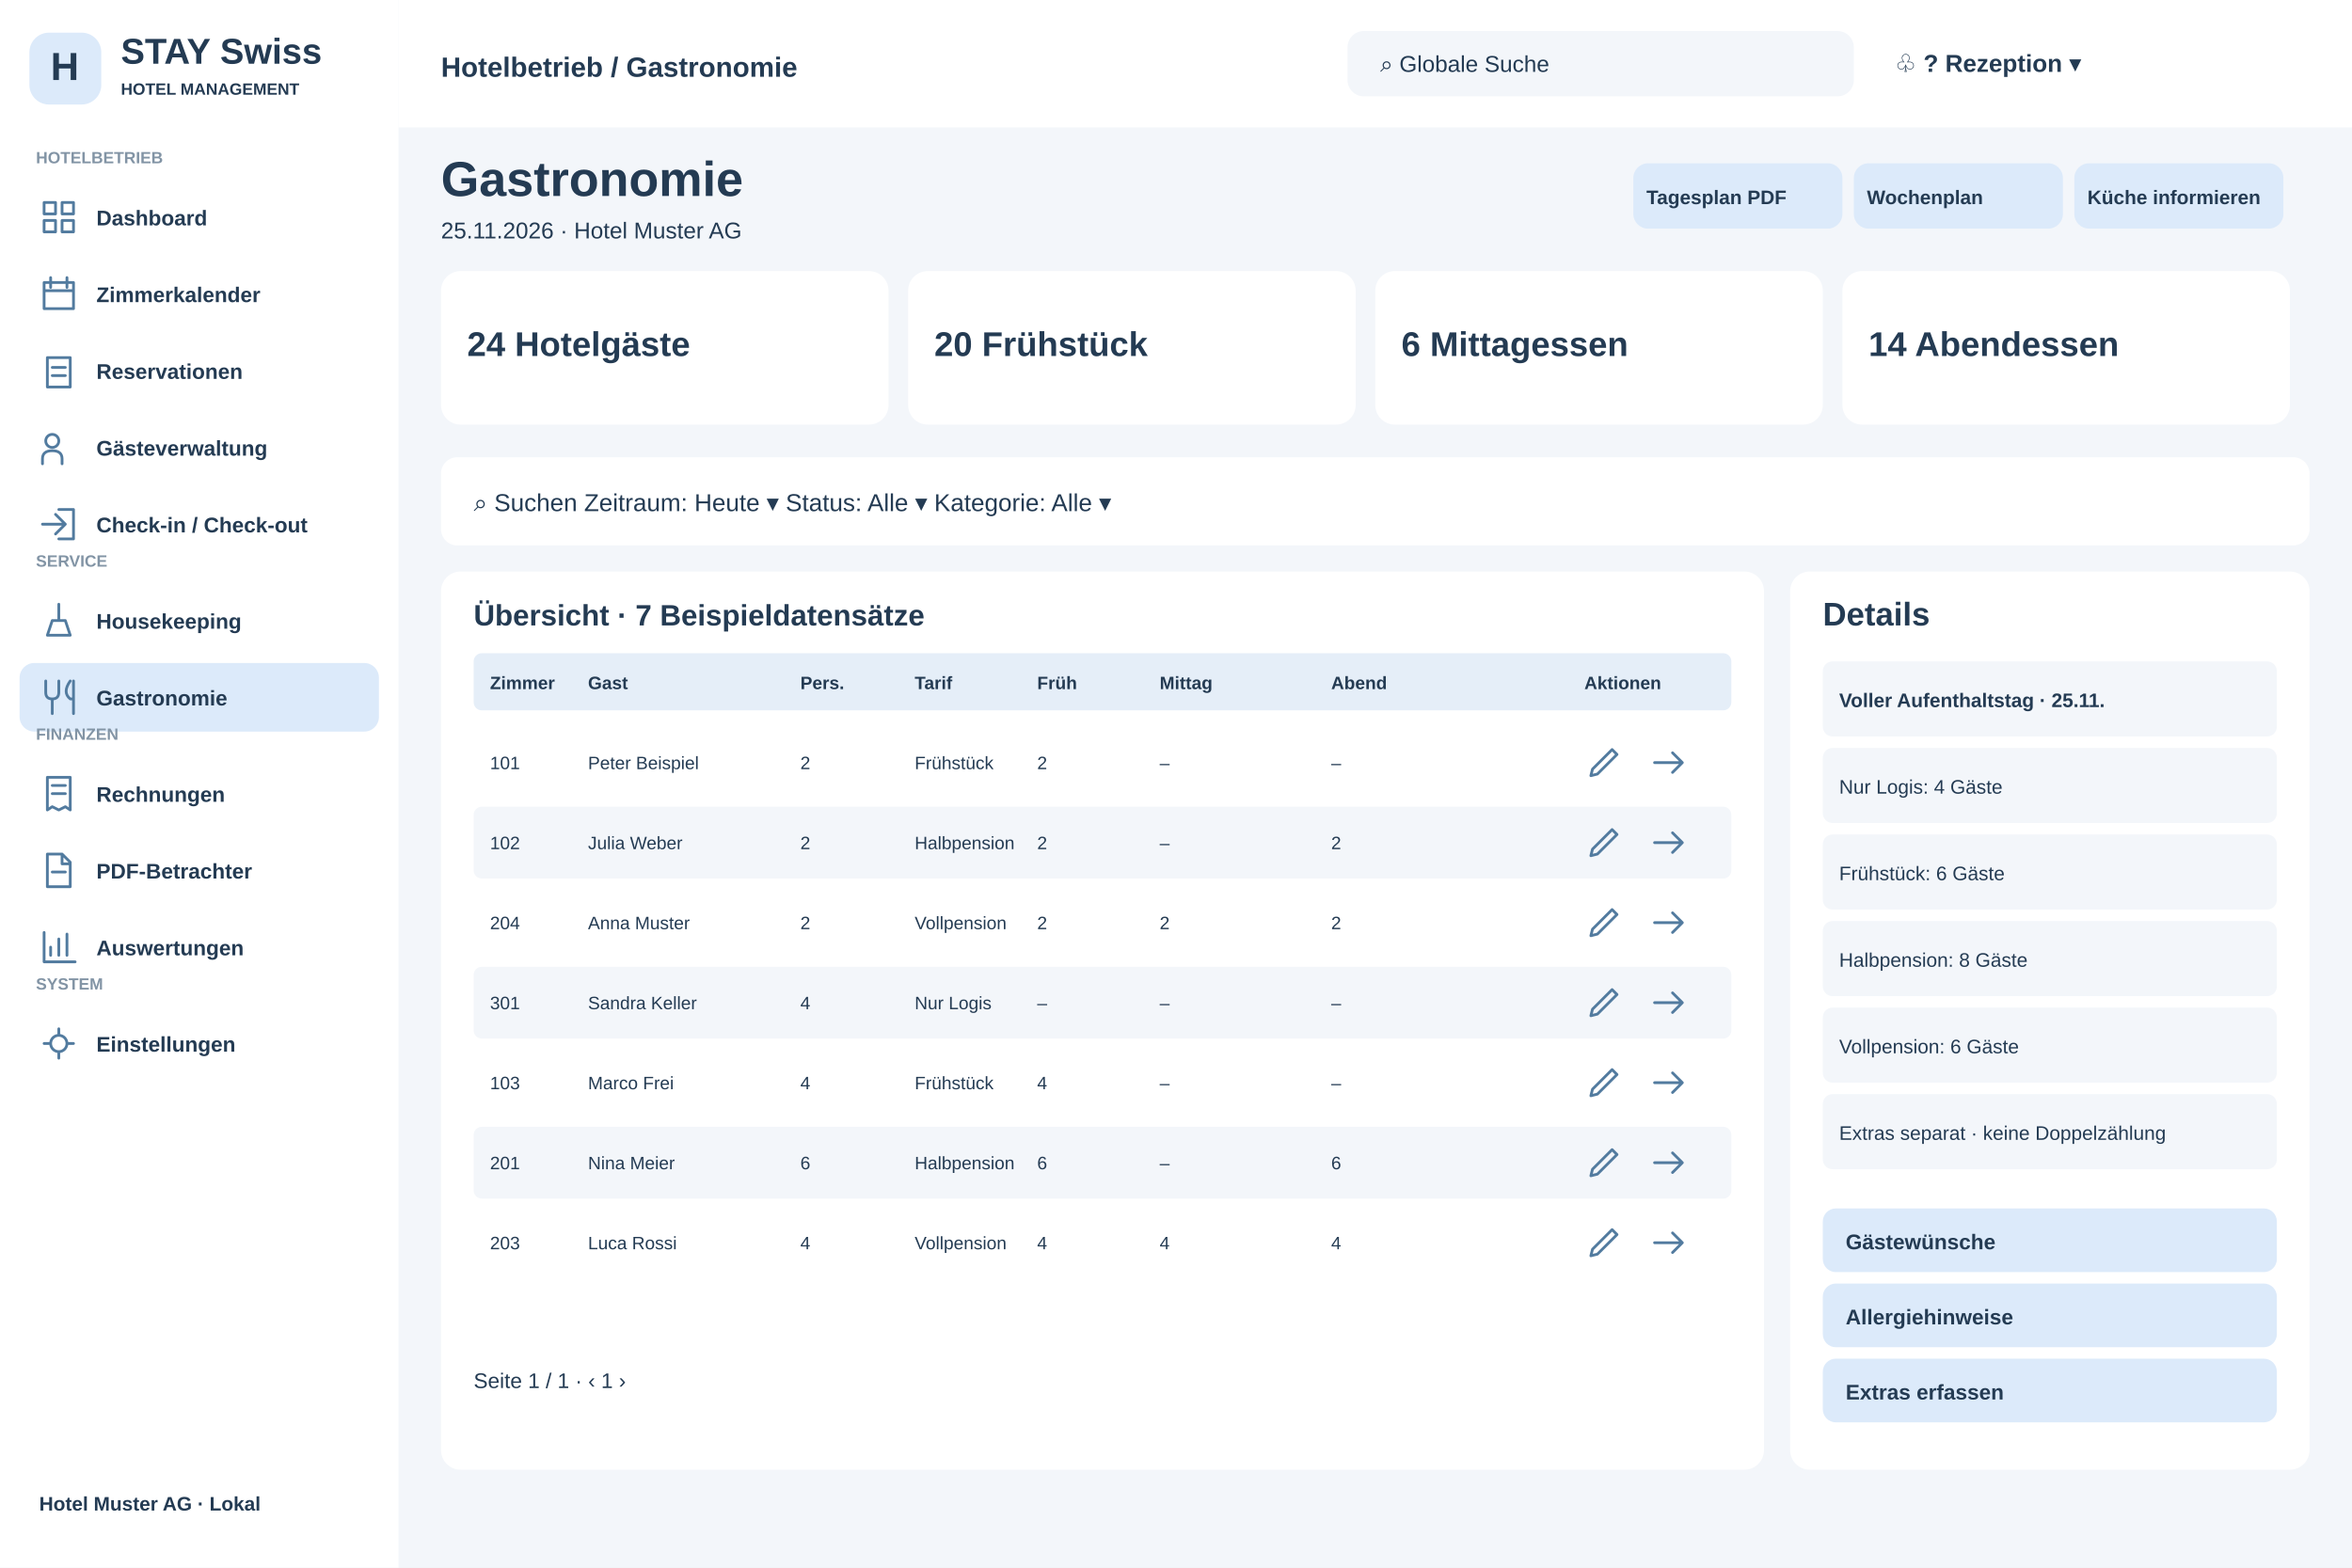
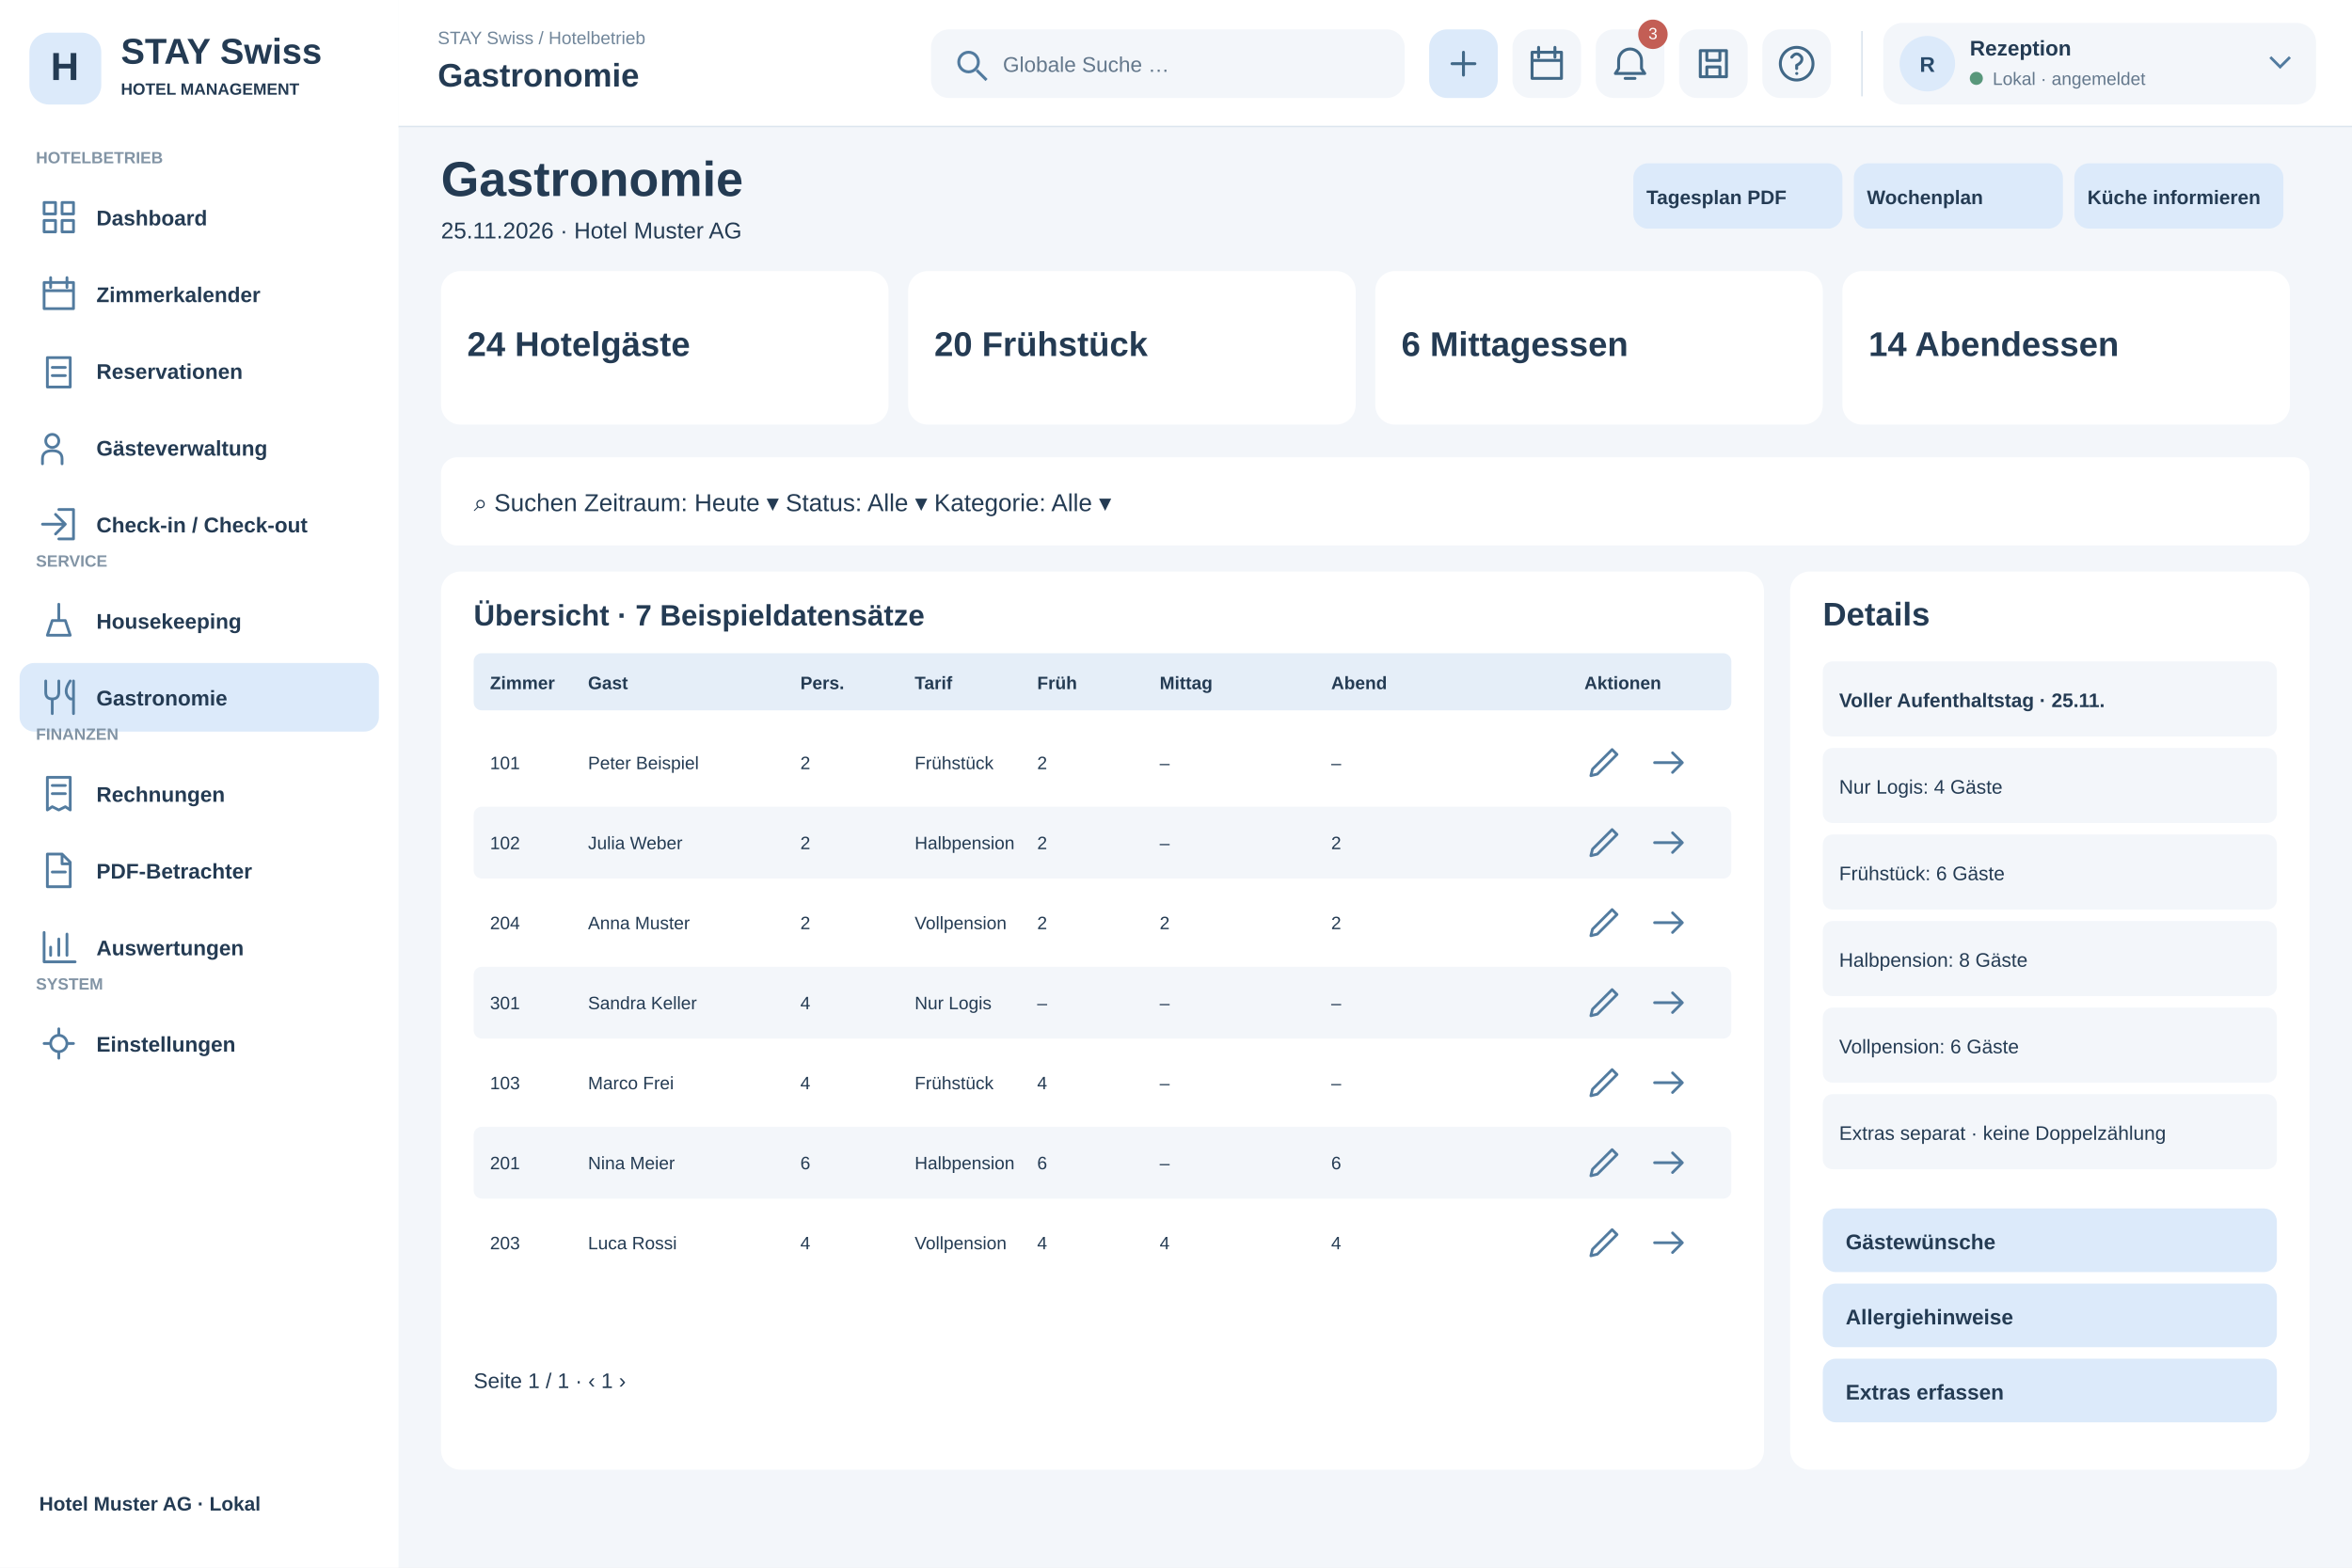
<svg xmlns="http://www.w3.org/2000/svg" width="1440" height="960" viewBox="0 0 1440 960">
  <rect x="0" y="0" width="1440" height="960" fill="#f3f6fa" rx="0" />
  <rect x="0" y="0" width="244" height="960" fill="#fff" rx="0" />
  <rect x="18" y="20" width="44" height="44" fill="#dceafa" rx="12" />
  <text x="31" y="49" font-family="Arial,sans-serif" font-size="24" font-weight="700" fill="#243b53">H</text>
  <text x="74" y="39" font-family="Arial,sans-serif" font-size="22" font-weight="700" fill="#243b53">STAY Swiss</text>
  <text x="74" y="58" font-family="Arial,sans-serif" font-size="10" font-weight="600" fill="#243b53">HOTEL MANAGEMENT</text>
  <text x="22" y="100" font-family="Arial,sans-serif" font-size="10" font-weight="700" fill="#8294a5">HOTELBETRIEB</text>
  <rect x="12" y="112" width="220" height="42" fill="#fff" rx="9" />
  <g transform="translate(24,121)" fill="none" stroke="#527b9f" stroke-width="1.7" stroke-linejoin="round" stroke-linecap="round">
    <path d="M3 3h7v7H3zM14 3h7v7h-7zM3 14h7v7H3zM14 14h7v7h-7z" />
  </g>
  <text x="59" y="138" font-family="Arial,sans-serif" font-size="13" font-weight="600" fill="#243b53">Dashboard</text>
  <rect x="12" y="159" width="220" height="42" fill="#fff" rx="9" />
  <g transform="translate(24,168)" fill="none" stroke="#527b9f" stroke-width="1.7" stroke-linejoin="round" stroke-linecap="round">
    <path d="M3 5h18v16H3zM7 2v6M17 2v6M3 10h18" />
  </g>
  <text x="59" y="185" font-family="Arial,sans-serif" font-size="13" font-weight="600" fill="#243b53">Zimmerkalender</text>
  <rect x="12" y="206" width="220" height="42" fill="#fff" rx="9" />
  <g transform="translate(24,215)" fill="none" stroke="#527b9f" stroke-width="1.7" stroke-linejoin="round" stroke-linecap="round">
    <path d="M5 4h14v18H5zM8 10h8M8 15h8" />
  </g>
  <text x="59" y="232" font-family="Arial,sans-serif" font-size="13" font-weight="600" fill="#243b53">Reservationen</text>
  <rect x="12" y="253" width="220" height="42" fill="#fff" rx="9" />
  <g transform="translate(24,262)" fill="none" stroke="#527b9f" stroke-width="1.7" stroke-linejoin="round" stroke-linecap="round">
    <path d="M8 12a4 4 0 1 0 0-8a4 4 0 1 0 0 8M2 22v-3q0-5 6-5t6 5v3" />
  </g>
  <text x="59" y="279" font-family="Arial,sans-serif" font-size="13" font-weight="600" fill="#243b53">Gästeverwaltung</text>
  <rect x="12" y="300" width="220" height="42" fill="#fff" rx="9" />
  <g transform="translate(24,309)" fill="none" stroke="#527b9f" stroke-width="1.7" stroke-linejoin="round" stroke-linecap="round">
    <path d="M12 3h9v18h-9M2 12h14M10 6l6 6-6 6" />
  </g>
  <text x="59" y="326" font-family="Arial,sans-serif" font-size="13" font-weight="600" fill="#243b53">Check-in / Check-out</text>
  <text x="22" y="347" font-family="Arial,sans-serif" font-size="10" font-weight="700" fill="#8294a5">SERVICE</text>
  <rect x="12" y="359" width="220" height="42" fill="#fff" rx="9" />
  <g transform="translate(24,368)" fill="none" stroke="#527b9f" stroke-width="1.7" stroke-linejoin="round" stroke-linecap="round">
    <path d="M5 21h14l-3-9H8zM12 12V2" />
  </g>
  <text x="59" y="385" font-family="Arial,sans-serif" font-size="13" font-weight="600" fill="#243b53">Housekeeping</text>
  <rect x="12" y="406" width="220" height="42" fill="#dceafa" rx="9" />
  <g transform="translate(24,415)" fill="none" stroke="#527b9f" stroke-width="1.7" stroke-linejoin="round" stroke-linecap="round">
    <path d="M4 2v7q0 4 4 4t4-4V2M8 13v9M19 2q-5 7 0 11h2M21 2v20" />
  </g>
  <text x="59" y="432" font-family="Arial,sans-serif" font-size="13" font-weight="600" fill="#243b53">Gastronomie</text>
  <text x="22" y="453" font-family="Arial,sans-serif" font-size="10" font-weight="700" fill="#8294a5">FINANZEN</text>
  <rect x="12" y="465" width="220" height="42" fill="#fff" rx="9" />
  <g transform="translate(24,474)" fill="none" stroke="#527b9f" stroke-width="1.7" stroke-linejoin="round" stroke-linecap="round">
    <path d="M5 2h14v20l-3-2-4 2-4-2-3 2zM8 7h8M8 12h8" />
  </g>
  <text x="59" y="491" font-family="Arial,sans-serif" font-size="13" font-weight="600" fill="#243b53">Rechnungen</text>
  <rect x="12" y="512" width="220" height="42" fill="#fff" rx="9" />
  <g transform="translate(24,521)" fill="none" stroke="#527b9f" stroke-width="1.7" stroke-linejoin="round" stroke-linecap="round">
    <path d="M5 2h9l5 5v15H5zM14 2v6h5M8 13h8" />
  </g>
  <text x="59" y="538" font-family="Arial,sans-serif" font-size="13" font-weight="600" fill="#243b53">PDF-Betrachter</text>
  <rect x="12" y="559" width="220" height="42" fill="#fff" rx="9" />
  <g transform="translate(24,568)" fill="none" stroke="#527b9f" stroke-width="1.7" stroke-linejoin="round" stroke-linecap="round">
    <path d="M3 3v18h19M7 17v-5M12 17V7M17 17V4" />
  </g>
  <text x="59" y="585" font-family="Arial,sans-serif" font-size="13" font-weight="600" fill="#243b53">Auswertungen</text>
  <text x="22" y="606" font-family="Arial,sans-serif" font-size="10" font-weight="700" fill="#8294a5">SYSTEM</text>
  <rect x="12" y="618" width="220" height="42" fill="#fff" rx="9" />
  <g transform="translate(24,627)" fill="none" stroke="#527b9f" stroke-width="1.7" stroke-linejoin="round" stroke-linecap="round">
    <path d="M12 3v3M12 18v3M3 12h3M18 12h3M12 7a5 5 0 1 0 0 10a5 5 0 1 0 0-10" />
  </g>
  <text x="59" y="644" font-family="Arial,sans-serif" font-size="13" font-weight="600" fill="#243b53">Einstellungen</text>
  <text x="24" y="925" font-family="Arial,sans-serif" font-size="12" font-weight="600" fill="#243b53">Hotel Muster AG · Lokal</text>
  <rect x="244" y="0" width="1196" height="78" fill="#fff" rx="0" />
  <text x="270" y="47" font-family="Arial,sans-serif" font-size="17" font-weight="700" fill="#243b53">Hotelbetrieb / Gastronomie</text>
  <rect x="825" y="19" width="310" height="40" fill="#f3f6fa" rx="10" />
  <text x="845" y="44" font-family="Arial,sans-serif" font-size="14" font-weight="400" fill="#243b53">⌕  Globale Suche</text>
  <text x="1160" y="44" font-family="Arial,sans-serif" font-size="15" font-weight="700" fill="#243b53">♧     ?     Rezeption ▾</text>
  <text x="270" y="120" font-family="Arial,sans-serif" font-size="30" font-weight="700" fill="#243b53">Gastronomie</text>
  <text x="270" y="146" font-family="Arial,sans-serif" font-size="14" font-weight="400" fill="#243b53">25.11.2026 · Hotel Muster AG</text>
  <rect x="1000" y="100" width="128" height="40" fill="#dceafa" rx="9" />
  <text x="1008" y="125" font-family="Arial,sans-serif" font-size="12" font-weight="700" fill="#243b53">Tagesplan PDF</text>
  <rect x="1135" y="100" width="128" height="40" fill="#dceafa" rx="9" />
  <text x="1143" y="125" font-family="Arial,sans-serif" font-size="12" font-weight="700" fill="#243b53">Wochenplan</text>
  <rect x="1270" y="100" width="128" height="40" fill="#dceafa" rx="9" />
  <text x="1278" y="125" font-family="Arial,sans-serif" font-size="12" font-weight="700" fill="#243b53">Küche informieren</text>
  <rect x="270" y="166" width="274" height="94" fill="#fff" rx="12" />
  <text x="286" y="218" font-family="Arial,sans-serif" font-size="21" font-weight="700" fill="#243b53">24 Hotelgäste</text>
  <rect x="556" y="166" width="274" height="94" fill="#fff" rx="12" />
  <text x="572" y="218" font-family="Arial,sans-serif" font-size="21" font-weight="700" fill="#243b53">20 Frühstück</text>
  <rect x="842" y="166" width="274" height="94" fill="#fff" rx="12" />
  <text x="858" y="218" font-family="Arial,sans-serif" font-size="21" font-weight="700" fill="#243b53">6 Mittagessen</text>
  <rect x="1128" y="166" width="274" height="94" fill="#fff" rx="12" />
  <text x="1144" y="218" font-family="Arial,sans-serif" font-size="21" font-weight="700" fill="#243b53">14 Abendessen</text>
  <rect x="270" y="280" width="1144" height="54" fill="#fff" rx="10" />
  <text x="290" y="313" font-family="Arial,sans-serif" font-size="15" font-weight="400" fill="#243b53">⌕  Suchen                 Zeitraum: Heute ▾                 Status: Alle ▾                 Kategorie: Alle ▾</text>
  <rect x="270" y="350" width="810" height="550" fill="#fff" rx="12" />
  <rect x="1096" y="350" width="318" height="550" fill="#fff" rx="12" />
  <text x="290" y="383" font-family="Arial,sans-serif" font-size="18" font-weight="700" fill="#243b53">Übersicht · 7 Beispieldatensätze</text>
  <rect x="290" y="400" width="770" height="35" fill="#e5eef8" rx="5" />
  <text x="300" y="422" font-family="Arial,sans-serif" font-size="11" font-weight="700" fill="#243b53">Zimmer</text>
  <text x="360" y="422" font-family="Arial,sans-serif" font-size="11" font-weight="700" fill="#243b53">Gast</text>
  <text x="490" y="422" font-family="Arial,sans-serif" font-size="11" font-weight="700" fill="#243b53">Pers.</text>
  <text x="560" y="422" font-family="Arial,sans-serif" font-size="11" font-weight="700" fill="#243b53">Tarif</text>
  <text x="635" y="422" font-family="Arial,sans-serif" font-size="11" font-weight="700" fill="#243b53">Früh</text>
  <text x="710" y="422" font-family="Arial,sans-serif" font-size="11" font-weight="700" fill="#243b53">Mittag</text>
  <text x="815" y="422" font-family="Arial,sans-serif" font-size="11" font-weight="700" fill="#243b53">Abend</text>
  <text x="970" y="422" font-family="Arial,sans-serif" font-size="11" font-weight="700" fill="#243b53">Aktionen</text>
  <rect x="290" y="445" width="770" height="44" fill="#fff" rx="5" />
  <text x="300" y="471" font-family="Arial,sans-serif" font-size="11" font-weight="400" fill="#243b53">101</text>
  <text x="360" y="471" font-family="Arial,sans-serif" font-size="11" font-weight="400" fill="#243b53">Peter Beispiel</text>
  <text x="490" y="471" font-family="Arial,sans-serif" font-size="11" font-weight="400" fill="#243b53">2</text>
  <text x="560" y="471" font-family="Arial,sans-serif" font-size="11" font-weight="400" fill="#243b53">Frühstück</text>
  <text x="635" y="471" font-family="Arial,sans-serif" font-size="11" font-weight="400" fill="#243b53">2</text>
  <text x="710" y="471" font-family="Arial,sans-serif" font-size="11" font-weight="400" fill="#243b53">–</text>
  <text x="815" y="471" font-family="Arial,sans-serif" font-size="11" font-weight="400" fill="#243b53">–</text>
  <g transform="translate(970,455)" fill="none" stroke="#527b9f" stroke-width="1.7" stroke-linejoin="round" stroke-linecap="round">
    <path d="M4 20l4-1 12-12-3-3L5 16z" />
  </g>
  <g transform="translate(1010,455)" fill="none" stroke="#527b9f" stroke-width="1.7" stroke-linejoin="round" stroke-linecap="round">
    <path d="M3 12h17M14 6l6 6-6 6" />
  </g>
  <rect x="290" y="494" width="770" height="44" fill="#f3f6fa" rx="5" />
  <text x="300" y="520" font-family="Arial,sans-serif" font-size="11" font-weight="400" fill="#243b53">102</text>
  <text x="360" y="520" font-family="Arial,sans-serif" font-size="11" font-weight="400" fill="#243b53">Julia Weber</text>
  <text x="490" y="520" font-family="Arial,sans-serif" font-size="11" font-weight="400" fill="#243b53">2</text>
  <text x="560" y="520" font-family="Arial,sans-serif" font-size="11" font-weight="400" fill="#243b53">Halbpension</text>
  <text x="635" y="520" font-family="Arial,sans-serif" font-size="11" font-weight="400" fill="#243b53">2</text>
  <text x="710" y="520" font-family="Arial,sans-serif" font-size="11" font-weight="400" fill="#243b53">–</text>
  <text x="815" y="520" font-family="Arial,sans-serif" font-size="11" font-weight="400" fill="#243b53">2</text>
  <g transform="translate(970,504)" fill="none" stroke="#527b9f" stroke-width="1.7" stroke-linejoin="round" stroke-linecap="round">
    <path d="M4 20l4-1 12-12-3-3L5 16z" />
  </g>
  <g transform="translate(1010,504)" fill="none" stroke="#527b9f" stroke-width="1.7" stroke-linejoin="round" stroke-linecap="round">
    <path d="M3 12h17M14 6l6 6-6 6" />
  </g>
  <rect x="290" y="543" width="770" height="44" fill="#fff" rx="5" />
  <text x="300" y="569" font-family="Arial,sans-serif" font-size="11" font-weight="400" fill="#243b53">204</text>
  <text x="360" y="569" font-family="Arial,sans-serif" font-size="11" font-weight="400" fill="#243b53">Anna Muster</text>
  <text x="490" y="569" font-family="Arial,sans-serif" font-size="11" font-weight="400" fill="#243b53">2</text>
  <text x="560" y="569" font-family="Arial,sans-serif" font-size="11" font-weight="400" fill="#243b53">Vollpension</text>
  <text x="635" y="569" font-family="Arial,sans-serif" font-size="11" font-weight="400" fill="#243b53">2</text>
  <text x="710" y="569" font-family="Arial,sans-serif" font-size="11" font-weight="400" fill="#243b53">2</text>
  <text x="815" y="569" font-family="Arial,sans-serif" font-size="11" font-weight="400" fill="#243b53">2</text>
  <g transform="translate(970,553)" fill="none" stroke="#527b9f" stroke-width="1.7" stroke-linejoin="round" stroke-linecap="round">
    <path d="M4 20l4-1 12-12-3-3L5 16z" />
  </g>
  <g transform="translate(1010,553)" fill="none" stroke="#527b9f" stroke-width="1.7" stroke-linejoin="round" stroke-linecap="round">
    <path d="M3 12h17M14 6l6 6-6 6" />
  </g>
  <rect x="290" y="592" width="770" height="44" fill="#f3f6fa" rx="5" />
  <text x="300" y="618" font-family="Arial,sans-serif" font-size="11" font-weight="400" fill="#243b53">301</text>
  <text x="360" y="618" font-family="Arial,sans-serif" font-size="11" font-weight="400" fill="#243b53">Sandra Keller</text>
  <text x="490" y="618" font-family="Arial,sans-serif" font-size="11" font-weight="400" fill="#243b53">4</text>
  <text x="560" y="618" font-family="Arial,sans-serif" font-size="11" font-weight="400" fill="#243b53">Nur Logis</text>
  <text x="635" y="618" font-family="Arial,sans-serif" font-size="11" font-weight="400" fill="#243b53">–</text>
  <text x="710" y="618" font-family="Arial,sans-serif" font-size="11" font-weight="400" fill="#243b53">–</text>
  <text x="815" y="618" font-family="Arial,sans-serif" font-size="11" font-weight="400" fill="#243b53">–</text>
  <g transform="translate(970,602)" fill="none" stroke="#527b9f" stroke-width="1.7" stroke-linejoin="round" stroke-linecap="round">
    <path d="M4 20l4-1 12-12-3-3L5 16z" />
  </g>
  <g transform="translate(1010,602)" fill="none" stroke="#527b9f" stroke-width="1.7" stroke-linejoin="round" stroke-linecap="round">
    <path d="M3 12h17M14 6l6 6-6 6" />
  </g>
  <rect x="290" y="641" width="770" height="44" fill="#fff" rx="5" />
  <text x="300" y="667" font-family="Arial,sans-serif" font-size="11" font-weight="400" fill="#243b53">103</text>
  <text x="360" y="667" font-family="Arial,sans-serif" font-size="11" font-weight="400" fill="#243b53">Marco Frei</text>
  <text x="490" y="667" font-family="Arial,sans-serif" font-size="11" font-weight="400" fill="#243b53">4</text>
  <text x="560" y="667" font-family="Arial,sans-serif" font-size="11" font-weight="400" fill="#243b53">Frühstück</text>
  <text x="635" y="667" font-family="Arial,sans-serif" font-size="11" font-weight="400" fill="#243b53">4</text>
  <text x="710" y="667" font-family="Arial,sans-serif" font-size="11" font-weight="400" fill="#243b53">–</text>
  <text x="815" y="667" font-family="Arial,sans-serif" font-size="11" font-weight="400" fill="#243b53">–</text>
  <g transform="translate(970,651)" fill="none" stroke="#527b9f" stroke-width="1.7" stroke-linejoin="round" stroke-linecap="round">
    <path d="M4 20l4-1 12-12-3-3L5 16z" />
  </g>
  <g transform="translate(1010,651)" fill="none" stroke="#527b9f" stroke-width="1.7" stroke-linejoin="round" stroke-linecap="round">
    <path d="M3 12h17M14 6l6 6-6 6" />
  </g>
  <rect x="290" y="690" width="770" height="44" fill="#f3f6fa" rx="5" />
  <text x="300" y="716" font-family="Arial,sans-serif" font-size="11" font-weight="400" fill="#243b53">201</text>
  <text x="360" y="716" font-family="Arial,sans-serif" font-size="11" font-weight="400" fill="#243b53">Nina Meier</text>
  <text x="490" y="716" font-family="Arial,sans-serif" font-size="11" font-weight="400" fill="#243b53">6</text>
  <text x="560" y="716" font-family="Arial,sans-serif" font-size="11" font-weight="400" fill="#243b53">Halbpension</text>
  <text x="635" y="716" font-family="Arial,sans-serif" font-size="11" font-weight="400" fill="#243b53">6</text>
  <text x="710" y="716" font-family="Arial,sans-serif" font-size="11" font-weight="400" fill="#243b53">–</text>
  <text x="815" y="716" font-family="Arial,sans-serif" font-size="11" font-weight="400" fill="#243b53">6</text>
  <g transform="translate(970,700)" fill="none" stroke="#527b9f" stroke-width="1.7" stroke-linejoin="round" stroke-linecap="round">
    <path d="M4 20l4-1 12-12-3-3L5 16z" />
  </g>
  <g transform="translate(1010,700)" fill="none" stroke="#527b9f" stroke-width="1.7" stroke-linejoin="round" stroke-linecap="round">
    <path d="M3 12h17M14 6l6 6-6 6" />
  </g>
  <rect x="290" y="739" width="770" height="44" fill="#fff" rx="5" />
  <text x="300" y="765" font-family="Arial,sans-serif" font-size="11" font-weight="400" fill="#243b53">203</text>
  <text x="360" y="765" font-family="Arial,sans-serif" font-size="11" font-weight="400" fill="#243b53">Luca Rossi</text>
  <text x="490" y="765" font-family="Arial,sans-serif" font-size="11" font-weight="400" fill="#243b53">4</text>
  <text x="560" y="765" font-family="Arial,sans-serif" font-size="11" font-weight="400" fill="#243b53">Vollpension</text>
  <text x="635" y="765" font-family="Arial,sans-serif" font-size="11" font-weight="400" fill="#243b53">4</text>
  <text x="710" y="765" font-family="Arial,sans-serif" font-size="11" font-weight="400" fill="#243b53">4</text>
  <text x="815" y="765" font-family="Arial,sans-serif" font-size="11" font-weight="400" fill="#243b53">4</text>
  <g transform="translate(970,749)" fill="none" stroke="#527b9f" stroke-width="1.7" stroke-linejoin="round" stroke-linecap="round">
    <path d="M4 20l4-1 12-12-3-3L5 16z" />
  </g>
  <g transform="translate(1010,749)" fill="none" stroke="#527b9f" stroke-width="1.7" stroke-linejoin="round" stroke-linecap="round">
    <path d="M3 12h17M14 6l6 6-6 6" />
  </g>
  <text x="290" y="850" font-family="Arial,sans-serif" font-size="13" font-weight="400" fill="#243b53">Seite 1 / 1 · ‹  1  ›</text>
  <text x="1116" y="383" font-family="Arial,sans-serif" font-size="20" font-weight="700" fill="#243b53">Details</text>
  <rect x="1116" y="405" width="278" height="46" fill="#f3f6fa" rx="6" />
  <text x="1126" y="433" font-family="Arial,sans-serif" font-size="12" font-weight="700" fill="#243b53">Voller Aufenthaltstag · 25.11.</text>
  <rect x="1116" y="458" width="278" height="46" fill="#f3f6fa" rx="6" />
  <text x="1126" y="486" font-family="Arial,sans-serif" font-size="12" font-weight="400" fill="#243b53">Nur Logis: 4 Gäste</text>
  <rect x="1116" y="511" width="278" height="46" fill="#f3f6fa" rx="6" />
  <text x="1126" y="539" font-family="Arial,sans-serif" font-size="12" font-weight="400" fill="#243b53">Frühstück: 6 Gäste</text>
  <rect x="1116" y="564" width="278" height="46" fill="#f3f6fa" rx="6" />
  <text x="1126" y="592" font-family="Arial,sans-serif" font-size="12" font-weight="400" fill="#243b53">Halbpension: 8 Gäste</text>
  <rect x="1116" y="617" width="278" height="46" fill="#f3f6fa" rx="6" />
  <text x="1126" y="645" font-family="Arial,sans-serif" font-size="12" font-weight="400" fill="#243b53">Vollpension: 6 Gäste</text>
  <rect x="1116" y="670" width="278" height="46" fill="#f3f6fa" rx="6" />
  <text x="1126" y="698" font-family="Arial,sans-serif" font-size="12" font-weight="400" fill="#243b53">Extras separat · keine Doppelzählung</text>
  <rect x="1116" y="740" width="278" height="39" fill="#dceafa" rx="8" />
  <text x="1130" y="765" font-family="Arial,sans-serif" font-size="13" font-weight="700" fill="#243b53">Gästewünsche</text>
  <rect x="1116" y="786" width="278" height="39" fill="#dceafa" rx="8" />
  <text x="1130" y="811" font-family="Arial,sans-serif" font-size="13" font-weight="700" fill="#243b53">Allergiehinweise</text>
  <rect x="1116" y="832" width="278" height="39" fill="#dceafa" rx="8" />
  <text x="1130" y="857" font-family="Arial,sans-serif" font-size="13" font-weight="700" fill="#243b53">Extras erfassen</text>
+   <g id="premium-header">
+     <style>.header-action:hover rect,.header-action:focus rect{fill:#c5dff4}.header-action{cursor:pointer}.header-action:focus{outline:none}</style>
+     <rect x="244" y="0" width="1196" height="78" fill="#fff" />
+     <path d="M244 77.5H1440" stroke="#dce5ee" />
+     <text x="268" y="27" font-family="Arial" font-size="11" fill="#71869a">STAY Swiss / Hotelbetrieb</text>
+     <text x="268" y="53" font-family="Arial" font-size="20" font-weight="700" fill="#243b53">Gastronomie</text>
+     <g class="header-action" tabindex="0" aria-label="Globale Suche">
+       <rect x="570" y="18" width="290" height="42" rx="11" fill="#f3f6fa" />
+       <g transform="translate(584,29)" stroke="#527b9f" fill="none" stroke-width="1.8">
+         <circle cx="9" cy="9" r="6" />
+         <path d="M14 14l6 6" />
+       </g>
+       <text x="614" y="44" font-family="Arial" font-size="13" fill="#64788c">Globale Suche …</text>
+     </g>
+     <g class="header-action" tabindex="0" aria-label="Neue Reservation">
+       <rect x="875" y="18" width="42" height="42" rx="11" fill="#dceafa" />
+       <g transform="translate(884,27)" stroke="#416887" fill="none" stroke-width="1.8" stroke-linecap="round" stroke-linejoin="round">
+         <path d="M12 5v14M5 12h14" />
+       </g>
+     </g>
+     <g class="header-action" tabindex="0" aria-label="Tageskalender">
+       <rect x="926" y="18" width="42" height="42" rx="11" fill="#f3f6fa" />
+       <g transform="translate(935,27)" stroke="#416887" fill="none" stroke-width="1.8" stroke-linecap="round" stroke-linejoin="round">
+         <path d="M3 5h18v16H3zM7 2v6M17 2v6M3 10h18" />
+       </g>
+     </g>
+     <g class="header-action" tabindex="0" aria-label="Benachrichtigungen">
+       <rect x="977" y="18" width="42" height="42" rx="11" fill="#f3f6fa" />
+       <g transform="translate(986,27)" stroke="#416887" fill="none" stroke-width="1.8" stroke-linecap="round" stroke-linejoin="round">
+         <path d="M12 3a7 7 0 0 0-7 7v5l-2 3h18l-2-3v-5a7 7 0 0 0-7-7M9 21h6" />
+       </g>
+       <circle cx="1012" cy="21" r="9" fill="#c35e55" />
+       <text x="1012" y="24" font-family="Arial" font-size="10" text-anchor="middle" fill="#fff">3</text>
+     </g>
+     <g class="header-action" tabindex="0" aria-label="Datensicherung">
+       <rect x="1028" y="18" width="42" height="42" rx="11" fill="#f3f6fa" />
+       <g transform="translate(1037,27)" stroke="#416887" fill="none" stroke-width="1.8" stroke-linecap="round" stroke-linejoin="round">
+         <path d="M4 4h16v16H4zM8 4v6h8V4M8 20v-6h8v6" />
+       </g>
+     </g>
+     <g class="header-action" tabindex="0" aria-label="Hilfe">
+       <rect x="1079" y="18" width="42" height="42" rx="11" fill="#f3f6fa" />
+       <g transform="translate(1088,27)" stroke="#416887" fill="none" stroke-width="1.8" stroke-linecap="round" stroke-linejoin="round">
+         <path d="M12 2a10 10 0 1 0 0 20a10 10 0 1 0 0-20M9 8q3-4 6 0q1 3-3 5v2M12 18h.1" />
+       </g>
+     </g>
+     <path d="M1140 19v40" stroke="#dce5ee" />
+     <g class="header-action" tabindex="0" aria-label="Benutzerprofil und Abmelden">
+       <rect x="1153" y="14" width="265" height="50" rx="12" fill="#f3f6fa" />
+       <circle cx="1180" cy="39" r="17" fill="#dceafa" />
+       <text x="1180" y="44" text-anchor="middle" font-family="Arial" font-size="13" font-weight="700" fill="#284a6b">R</text>
+       <text x="1206" y="34" font-family="Arial" font-size="13" font-weight="700" fill="#243b53">Rezeption</text>
+       <circle cx="1210" cy="48" r="4" fill="#58977b" />
+       <text x="1220" y="52" font-family="Arial" font-size="11" fill="#64788c">Lokal · angemeldet</text>
+       <path d="M1390 35l6 6 6-6" fill="none" stroke="#527b9f" stroke-width="1.7" />
+     </g>
+   </g>
</svg>
